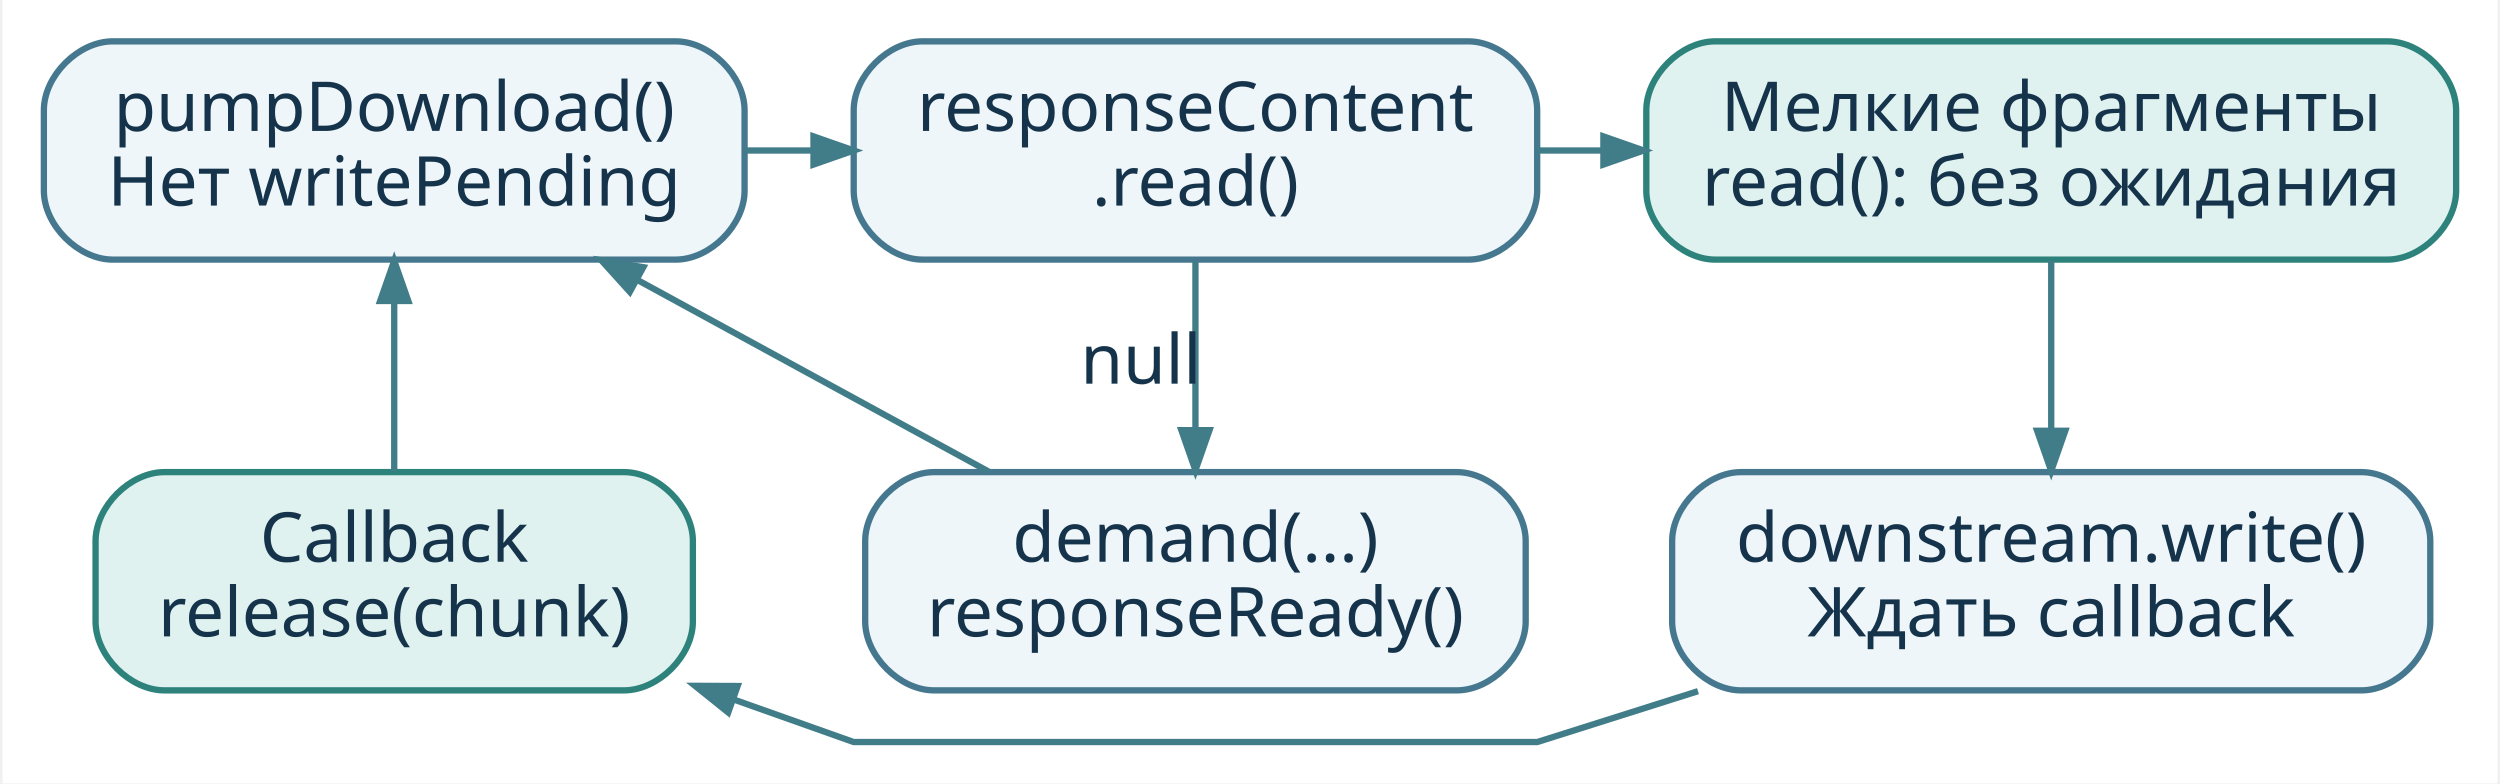
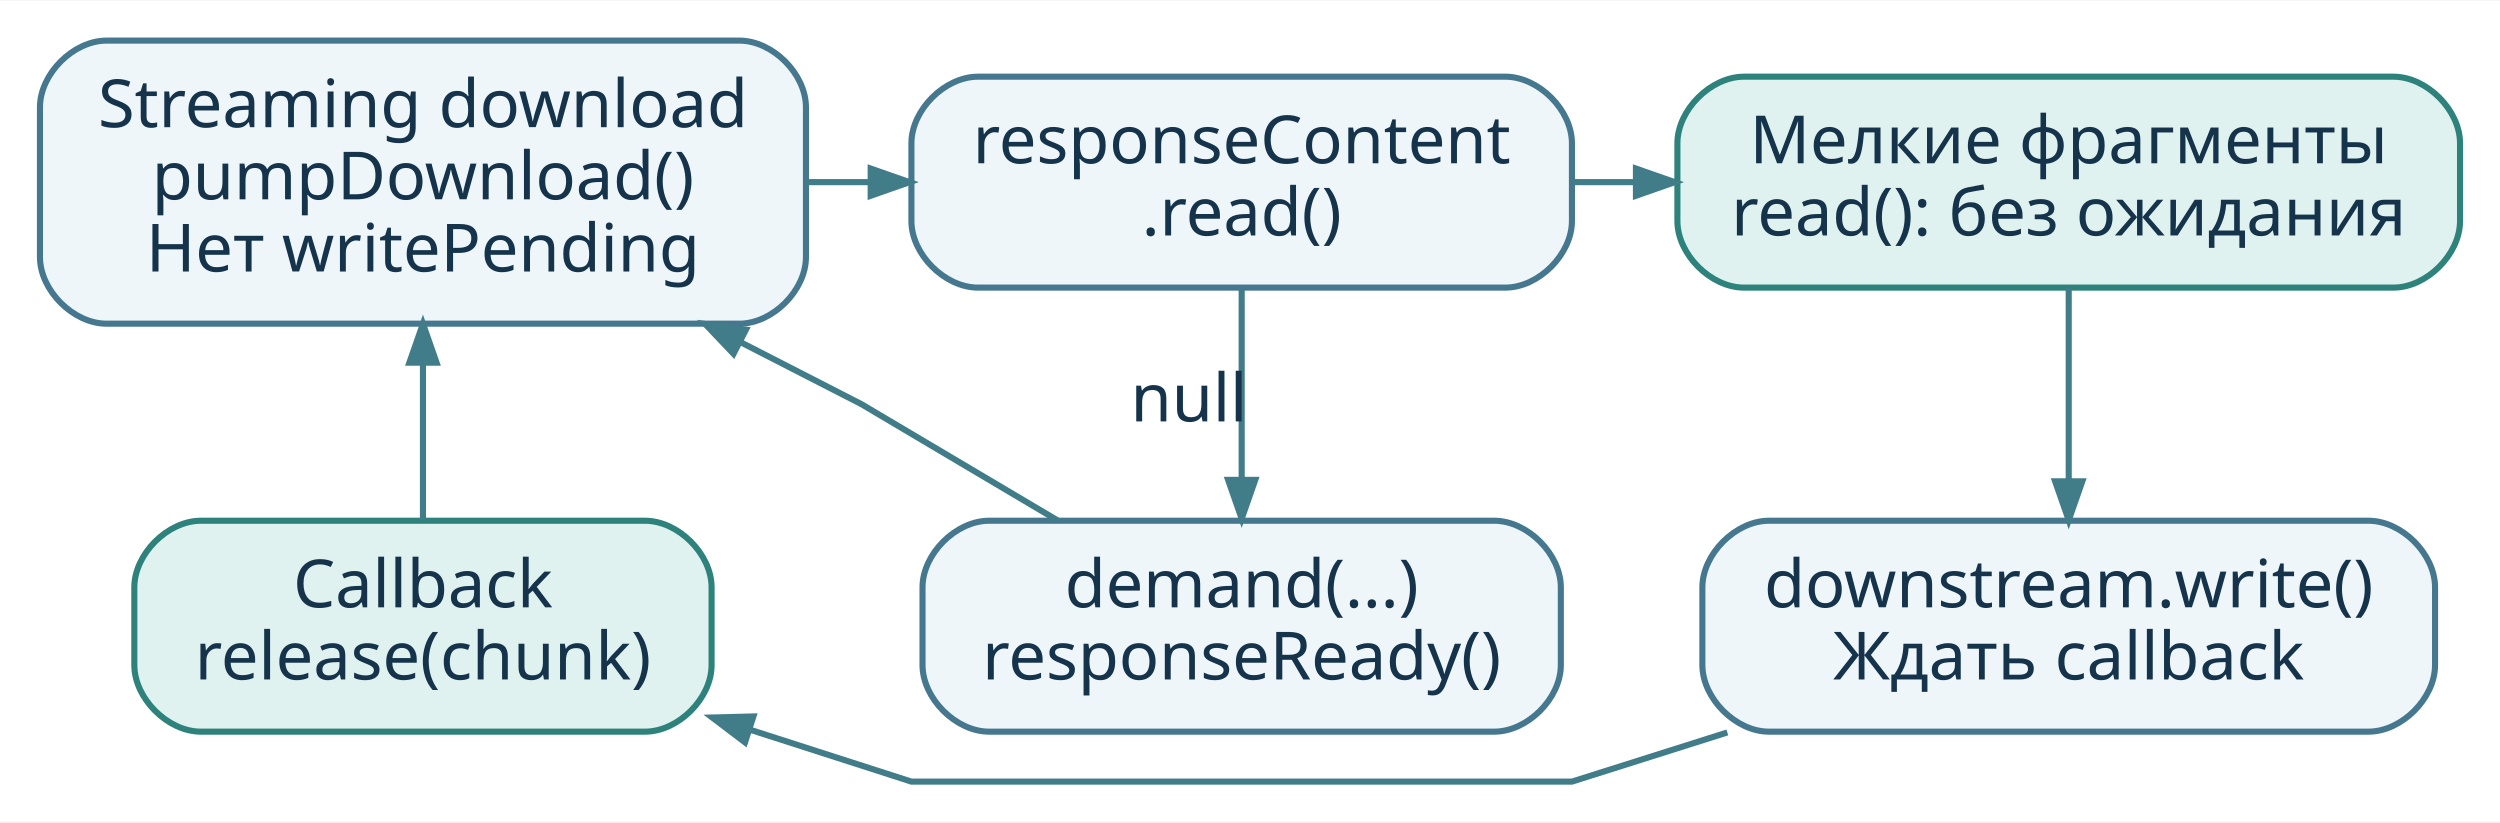
- <svg xmlns="http://www.w3.org/2000/svg" width="434pt" height="136pt" viewBox="0.00 0.00 434.40 136.40">
-   <g id="graph0" class="graph" transform="scale(1 1) rotate(0) translate(7.2 129.2)">
-     <polygon fill="white" stroke="transparent" points="-7.2,7.2 -7.2,-129.2 427.2,-129.2 427.2,7.2 -7.2,7.2" />
+ <svg xmlns="http://www.w3.org/2000/svg" width="450pt" height="148pt" viewBox="0.00 0.00 450.40 147.90">
+   <g id="graph0" class="graph" transform="scale(1 1) rotate(0) translate(7.2 140.7)">
+     <polygon fill="white" stroke="transparent" points="-7.2,7.2 -7.2,-140.7 443.2,-140.7 443.2,7.2 -7.2,7.2" />
    <g id="node1" class="node">
-       <path fill="#eff6fa" stroke="#45788f" stroke-width="1.1" d="M110,-122C110,-122 12,-122 12,-122 6,-122 0,-116 0,-110 0,-110 0,-96 0,-96 0,-90 6,-84 12,-84 12,-84 110,-84 110,-84 116,-84 122,-90 122,-96 122,-96 122,-110 122,-110 122,-116 116,-122 110,-122" />
-       <text text-anchor="middle" x="61" y="-106.4" font-family="Noto Sans" font-size="12.00" fill="#15344b">pumpDownload()</text>
-       <text text-anchor="middle" x="61" y="-93.4" font-family="Noto Sans" font-size="12.00" fill="#15344b">Нет writePending</text>
+       <path fill="#eff6fa" stroke="#45788f" stroke-width="1.1" d="M126,-133.5C126,-133.5 12,-133.5 12,-133.5 6,-133.5 0,-127.5 0,-121.5 0,-121.5 0,-94.5 0,-94.5 0,-88.5 6,-82.5 12,-82.5 12,-82.5 126,-82.5 126,-82.5 132,-82.5 138,-88.5 138,-94.5 138,-94.5 138,-121.5 138,-121.5 138,-127.5 132,-133.5 126,-133.5" />
+       <text text-anchor="middle" x="69" y="-117.9" font-family="Noto Sans" font-size="12.00" fill="#15344b">Streaming download</text>
+       <text text-anchor="middle" x="69" y="-104.9" font-family="Noto Sans" font-size="12.00" fill="#15344b">pumpDownload()</text>
+       <text text-anchor="middle" x="69" y="-91.9" font-family="Noto Sans" font-size="12.00" fill="#15344b">Нет writePending</text>
    </g>
    <g id="node2" class="node">
-       <path fill="#eff6fa" stroke="#45788f" stroke-width="1.1" d="M248,-122C248,-122 153,-122 153,-122 147,-122 141,-116 141,-110 141,-110 141,-96 141,-96 141,-90 147,-84 153,-84 153,-84 248,-84 248,-84 254,-84 260,-90 260,-96 260,-96 260,-110 260,-110 260,-116 254,-122 248,-122" />
-       <text text-anchor="middle" x="200.5" y="-106.4" font-family="Noto Sans" font-size="12.00" fill="#15344b">responseContent</text>
-       <text text-anchor="middle" x="200.5" y="-93.4" font-family="Noto Sans" font-size="12.00" fill="#15344b">.read()</text>
+       <path fill="#eff6fa" stroke="#45788f" stroke-width="1.1" d="M264,-127C264,-127 169,-127 169,-127 163,-127 157,-121 157,-115 157,-115 157,-101 157,-101 157,-95 163,-89 169,-89 169,-89 264,-89 264,-89 270,-89 276,-95 276,-101 276,-101 276,-115 276,-115 276,-121 270,-127 264,-127" />
+       <text text-anchor="middle" x="216.5" y="-111.4" font-family="Noto Sans" font-size="12.00" fill="#15344b">responseContent</text>
+       <text text-anchor="middle" x="216.5" y="-98.4" font-family="Noto Sans" font-size="12.00" fill="#15344b">.read()</text>
    </g>
    <g id="edge1" class="edge">
-       <path fill="none" stroke="#417c89" stroke-width="1.1" d="M122.31,-103C126.09,-103 129.91,-103 133.71,-103" />
-       <polygon fill="#417c89" stroke="#417c89" stroke-width="1.1" points="134,-105.45 141,-103 134,-100.55 134,-105.45" />
+       <path fill="none" stroke="#417c89" stroke-width="1.1" d="M138.06,-108C141.85,-108 145.65,-108 149.43,-108" />
+       <polygon fill="#417c89" stroke="#417c89" stroke-width="1.1" points="149.66,-110.45 156.66,-108 149.66,-105.55 149.66,-110.45" />
    </g>
    <g id="node3" class="node">
-       <path fill="#e0f2ef" stroke="#2d827b" stroke-width="1.1" d="M408,-122C408,-122 291,-122 291,-122 285,-122 279,-116 279,-110 279,-110 279,-96 279,-96 279,-90 285,-84 291,-84 291,-84 408,-84 408,-84 414,-84 420,-90 420,-96 420,-96 420,-110 420,-110 420,-116 414,-122 408,-122" />
-       <text text-anchor="middle" x="349.5" y="-106.4" font-family="Noto Sans" font-size="12.00" fill="#15344b">Мелкие фрагменты</text>
-       <text text-anchor="middle" x="349.5" y="-93.4" font-family="Noto Sans" font-size="12.00" fill="#15344b">read(): без ожидания</text>
+       <path fill="#e0f2ef" stroke="#2d827b" stroke-width="1.1" d="M424,-127C424,-127 307,-127 307,-127 301,-127 295,-121 295,-115 295,-115 295,-101 295,-101 295,-95 301,-89 307,-89 307,-89 424,-89 424,-89 430,-89 436,-95 436,-101 436,-101 436,-115 436,-115 436,-121 430,-127 424,-127" />
+       <text text-anchor="middle" x="365.5" y="-111.4" font-family="Noto Sans" font-size="12.00" fill="#15344b">Мелкие фрагменты</text>
+       <text text-anchor="middle" x="365.5" y="-98.4" font-family="Noto Sans" font-size="12.00" fill="#15344b">read(): без ожидания</text>
    </g>
    <g id="edge2" class="edge">
-       <path fill="none" stroke="#417c89" stroke-width="1.1" d="M260.02,-103C263.73,-103 267.49,-103 271.26,-103" />
-       <polygon fill="#417c89" stroke="#417c89" stroke-width="1.1" points="271.53,-105.45 278.53,-103 271.53,-100.55 271.53,-105.45" />
+       <path fill="none" stroke="#417c89" stroke-width="1.1" d="M276.02,-108C279.73,-108 283.49,-108 287.26,-108" />
+       <polygon fill="#417c89" stroke="#417c89" stroke-width="1.1" points="287.53,-110.45 294.53,-108 287.53,-105.55 287.53,-110.45" />
    </g>
    <g id="node6" class="node">
-       <path fill="#eff6fa" stroke="#45788f" stroke-width="1.1" d="M246,-47C246,-47 155,-47 155,-47 149,-47 143,-41 143,-35 143,-35 143,-21 143,-21 143,-15 149,-9 155,-9 155,-9 246,-9 246,-9 252,-9 258,-15 258,-21 258,-21 258,-35 258,-35 258,-41 252,-47 246,-47" />
-       <text text-anchor="middle" x="200.5" y="-31.4" font-family="Noto Sans" font-size="12.00" fill="#15344b">demand(...)</text>
-       <text text-anchor="middle" x="200.5" y="-18.4" font-family="Noto Sans" font-size="12.00" fill="#15344b">responseReady()</text>
+       <path fill="#eff6fa" stroke="#45788f" stroke-width="1.1" d="M262,-47C262,-47 171,-47 171,-47 165,-47 159,-41 159,-35 159,-35 159,-21 159,-21 159,-15 165,-9 171,-9 171,-9 262,-9 262,-9 268,-9 274,-15 274,-21 274,-21 274,-35 274,-35 274,-41 268,-47 262,-47" />
+       <text text-anchor="middle" x="216.5" y="-31.4" font-family="Noto Sans" font-size="12.00" fill="#15344b">demand(...)</text>
+       <text text-anchor="middle" x="216.5" y="-18.4" font-family="Noto Sans" font-size="12.00" fill="#15344b">responseReady()</text>
    </g>
    <g id="edge6" class="edge">
-       <path fill="none" stroke="#417c89" stroke-width="1.1" d="M200.5,-83.75C200.5,-74.84 200.5,-64.1 200.5,-54.44" />
-       <polygon fill="#417c89" stroke="#417c89" stroke-width="1.1" points="202.95,-54.31 200.5,-47.31 198.05,-54.31 202.95,-54.31" />
-       <text text-anchor="middle" x="191" y="-62.4" font-family="Noto Sans" font-size="12.00" fill="#15344b">null</text>
+       <path fill="none" stroke="#417c89" stroke-width="1.1" d="M216.5,-88.81C216.5,-78.52 216.5,-65.69 216.5,-54.47" />
+       <polygon fill="#417c89" stroke="#417c89" stroke-width="1.1" points="218.95,-54.37 216.5,-47.37 214.05,-54.37 218.95,-54.37" />
+       <text text-anchor="middle" x="207" y="-64.9" font-family="Noto Sans" font-size="12.00" fill="#15344b">null</text>
    </g>
    <g id="node4" class="node">
-       <path fill="#eff6fa" stroke="#45788f" stroke-width="1.1" d="M403.5,-47C403.5,-47 295.5,-47 295.5,-47 289.5,-47 283.5,-41 283.5,-35 283.5,-35 283.5,-21 283.5,-21 283.5,-15 289.5,-9 295.5,-9 295.5,-9 403.5,-9 403.5,-9 409.5,-9 415.5,-15 415.5,-21 415.5,-21 415.5,-35 415.5,-35 415.5,-41 409.5,-47 403.5,-47" />
-       <text text-anchor="middle" x="349.5" y="-31.4" font-family="Noto Sans" font-size="12.00" fill="#15344b">downstream.write()</text>
-       <text text-anchor="middle" x="349.5" y="-18.4" font-family="Noto Sans" font-size="12.00" fill="#15344b">Ждать callback</text>
+       <path fill="#eff6fa" stroke="#45788f" stroke-width="1.1" d="M419.5,-47C419.5,-47 311.5,-47 311.5,-47 305.5,-47 299.5,-41 299.5,-35 299.5,-35 299.5,-21 299.5,-21 299.5,-15 305.5,-9 311.5,-9 311.5,-9 419.5,-9 419.5,-9 425.5,-9 431.5,-15 431.5,-21 431.5,-21 431.5,-35 431.5,-35 431.5,-41 425.5,-47 419.5,-47" />
+       <text text-anchor="middle" x="365.5" y="-31.4" font-family="Noto Sans" font-size="12.00" fill="#15344b">downstream.write()</text>
+       <text text-anchor="middle" x="365.5" y="-18.4" font-family="Noto Sans" font-size="12.00" fill="#15344b">Ждать callback</text>
    </g>
    <g id="edge3" class="edge">
-       <path fill="none" stroke="#417c89" stroke-width="1.1" d="M349.5,-83.8C349.5,-80.44 349.5,-78 349.5,-78 349.5,-78 349.5,-63.94 349.5,-54.46" />
-       <polygon fill="#417c89" stroke="#417c89" stroke-width="1.1" points="351.95,-54.2 349.5,-47.2 347.05,-54.2 351.95,-54.2" />
+       <path fill="none" stroke="#417c89" stroke-width="1.1" d="M365.5,-88.9C365.5,-84.63 365.5,-81.33 365.5,-81.33 365.5,-81.33 365.5,-54.67 365.5,-54.67 365.5,-54.67 365.5,-54.62 365.5,-54.52" />
+       <polygon fill="#417c89" stroke="#417c89" stroke-width="1.1" points="367.95,-54.1 365.5,-47.1 363.05,-54.1 367.95,-54.1" />
    </g>
    <g id="node5" class="node">
-       <path fill="#e0f2ef" stroke="#2d827b" stroke-width="1.1" d="M101,-47C101,-47 21,-47 21,-47 15,-47 9,-41 9,-35 9,-35 9,-21 9,-21 9,-15 15,-9 21,-9 21,-9 101,-9 101,-9 107,-9 113,-15 113,-21 113,-21 113,-35 113,-35 113,-41 107,-47 101,-47" />
-       <text text-anchor="middle" x="61" y="-31.4" font-family="Noto Sans" font-size="12.00" fill="#15344b">Callback</text>
-       <text text-anchor="middle" x="61" y="-18.4" font-family="Noto Sans" font-size="12.00" fill="#15344b">release(chunk)</text>
+       <path fill="#e0f2ef" stroke="#2d827b" stroke-width="1.1" d="M109,-47C109,-47 29,-47 29,-47 23,-47 17,-41 17,-35 17,-35 17,-21 17,-21 17,-15 23,-9 29,-9 29,-9 109,-9 109,-9 115,-9 121,-15 121,-21 121,-21 121,-35 121,-35 121,-41 115,-47 109,-47" />
+       <text text-anchor="middle" x="69" y="-31.4" font-family="Noto Sans" font-size="12.00" fill="#15344b">Callback</text>
+       <text text-anchor="middle" x="69" y="-18.4" font-family="Noto Sans" font-size="12.00" fill="#15344b">release(chunk)</text>
    </g>
    <g id="edge4" class="edge">
-       <path fill="none" stroke="#417c89" stroke-width="1.1" d="M288,-8.86C272.45,-3.94 260,0 260,0 260,0 141,0 141,0 141,0 132.07,-3.16 120.22,-7.37" />
-       <polygon fill="#417c89" stroke="#417c89" stroke-width="1.1" points="119.15,-5.15 113.37,-9.79 120.79,-9.76 119.15,-5.15" />
+       <path fill="none" stroke="#417c89" stroke-width="1.1" d="M304,-8.86C288.45,-3.94 276,0 276,0 276,0 157,0 157,0 157,0 144.02,-4.18 128.09,-9.3" />
+       <polygon fill="#417c89" stroke="#417c89" stroke-width="1.1" points="127.02,-7.07 121.11,-11.55 128.53,-11.74 127.02,-7.07" />
    </g>
    <g id="edge5" class="edge">
-       <path fill="none" stroke="#417c89" stroke-width="1.1" d="M61,-47.2C61,-50.56 61,-53 61,-53 61,-53 61,-67.06 61,-76.54" />
-       <polygon fill="#417c89" stroke="#417c89" stroke-width="1.1" points="58.55,-76.8 61,-83.8 63.45,-76.8 58.55,-76.8" />
+       <path fill="none" stroke="#417c89" stroke-width="1.1" d="M69,-47.1C69,-51.37 69,-54.67 69,-54.67 69,-54.67 69,-66.99 69,-75.24" />
+       <polygon fill="#417c89" stroke="#417c89" stroke-width="1.1" points="66.55,-75.48 69,-82.48 71.45,-75.48 66.55,-75.48" />
    </g>
    <g id="edge7" class="edge">
-       <path fill="none" stroke="#417c89" stroke-width="1.1" d="M164.51,-47.08C145.85,-57.26 122.79,-69.84 103.26,-80.5" />
-       <polygon fill="#417c89" stroke="#417c89" stroke-width="1.1" points="102.02,-78.38 97.05,-83.88 104.37,-82.68 102.02,-78.38" />
+       <path fill="none" stroke="#417c89" stroke-width="1.1" d="M183.33,-47.06C165.95,-57.37 148,-68 148,-68 148,-68 138.49,-72.88 126.12,-79.22" />
+       <polygon fill="#417c89" stroke="#417c89" stroke-width="1.1" points="124.95,-77.07 119.84,-82.44 127.19,-81.43 124.95,-77.07" />
    </g>
  </g>
</svg>
